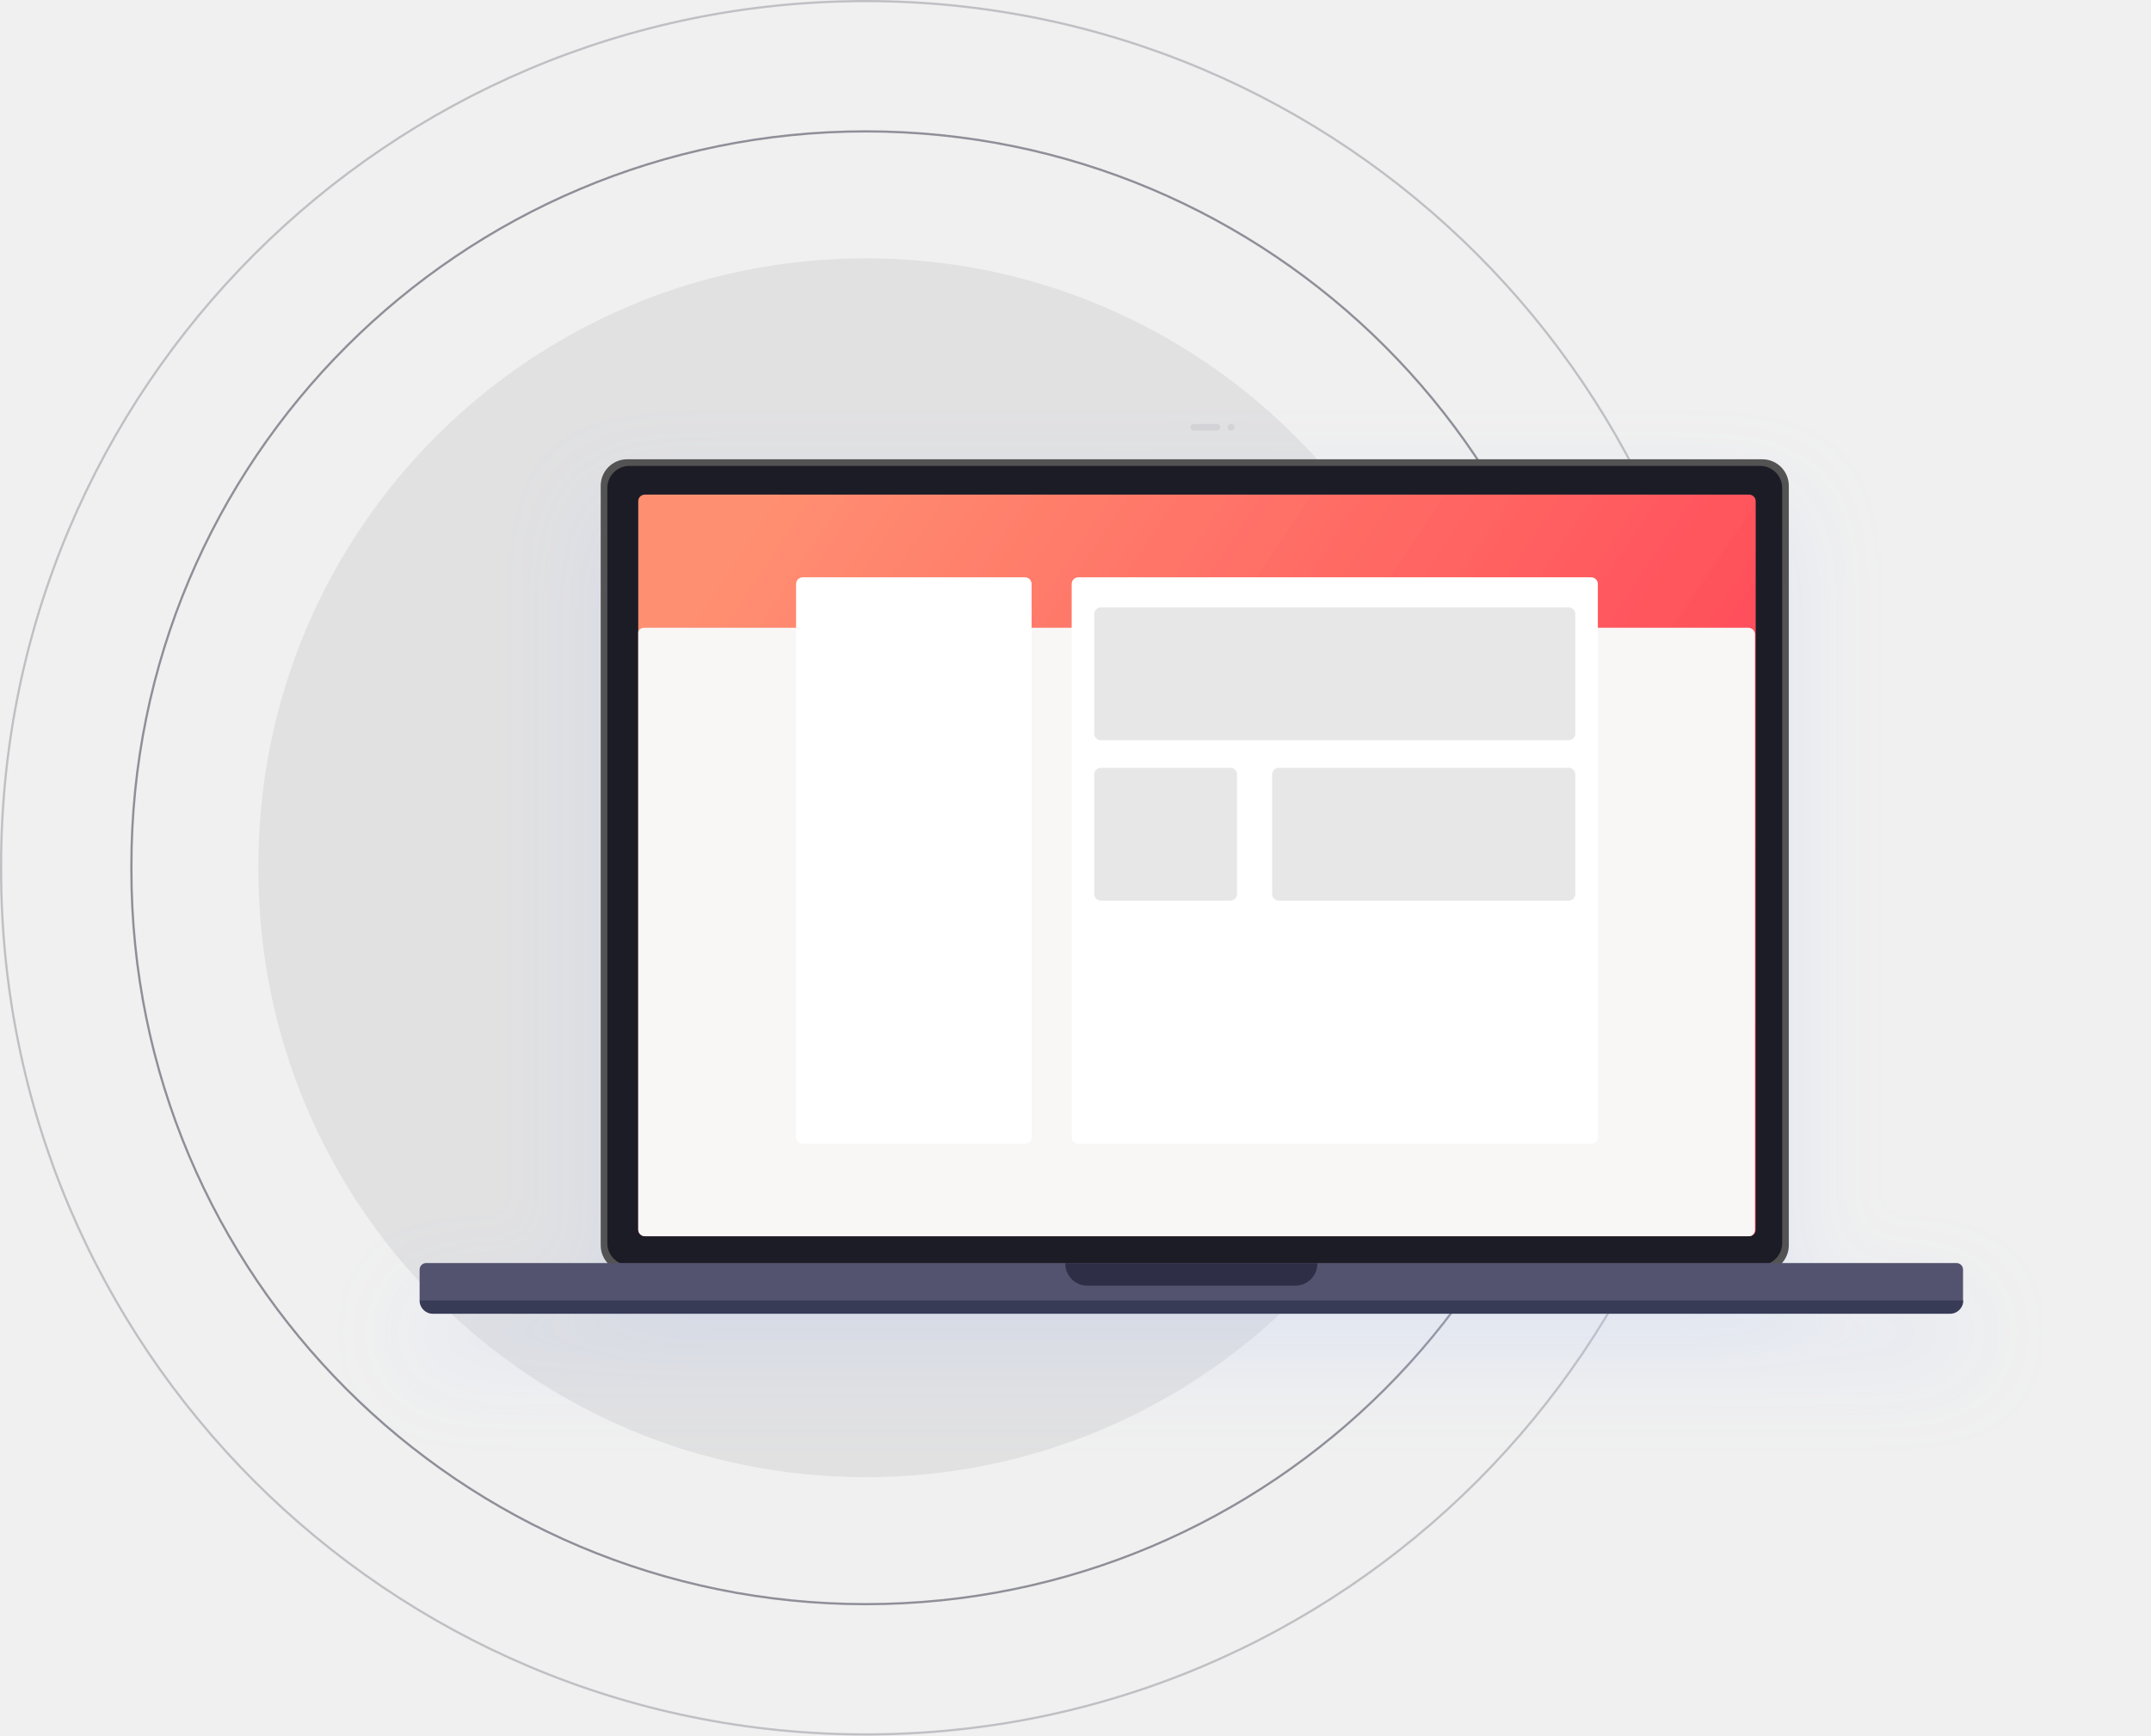
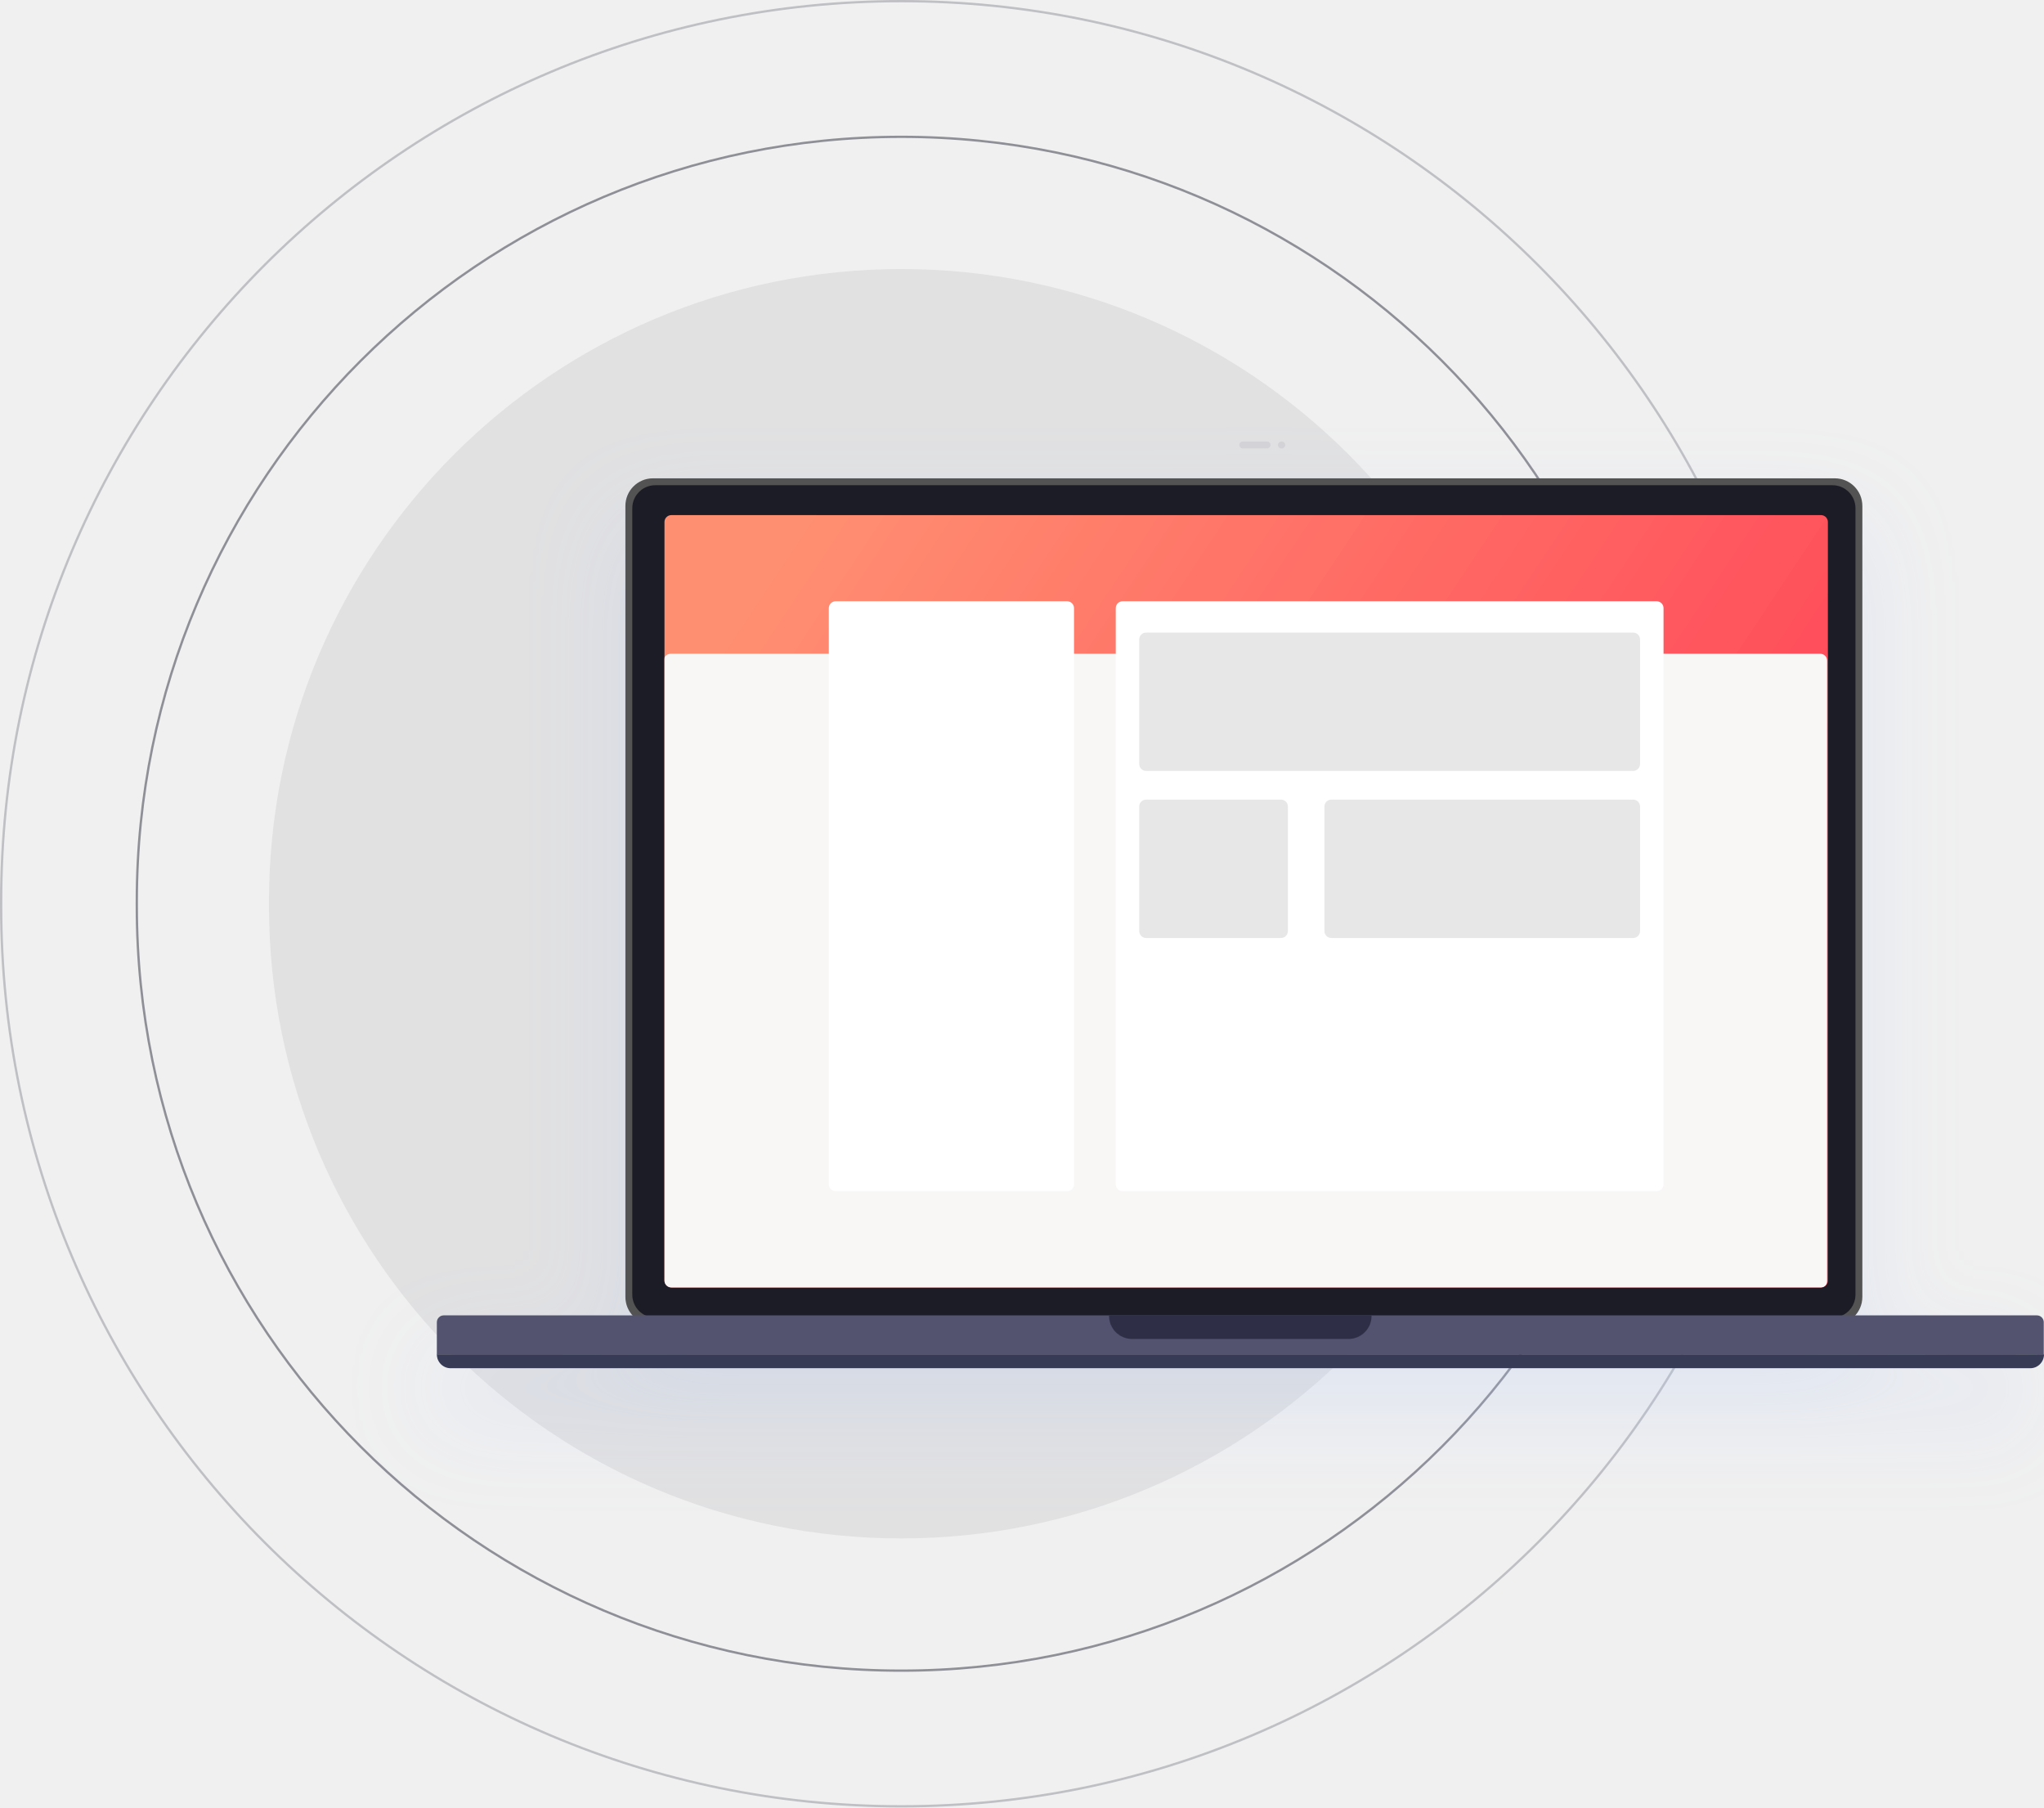
- <svg xmlns="http://www.w3.org/2000/svg" xmlns:xlink="http://www.w3.org/1999/xlink" width="974" height="786">
-   <defs>
-     <linearGradient x1="0%" y1="27.97%" x2="100%" y2="72.03%" id="c">
-       <stop stop-color="#FF8F71" offset="0%" />
-       <stop stop-color="#FF3E55" offset="100%" />
+ <svg xmlns="http://www.w3.org/2000/svg" xmlns:xlink="http://www.w3.org/1999/xlink" width="889" height="786" version="1.1" id="svg19">
+   <defs id="defs3">
+     <linearGradient x1="0" y1="115.307" x2="412.251" y2="296.945" id="c" gradientTransform="scale(1.227406,0.8147261)" gradientUnits="userSpaceOnUse">
+       <stop stop-color="#FF8F71" offset="0%" id="stop1" />
+       <stop stop-color="#FF3E55" offset="100%" id="stop2" />
    </linearGradient>
-     <filter x="-16.5%" y="-28.5%" width="132.9%" height="157.1%" filterUnits="objectBoundingBox" id="a">
-       <feOffset dy="20" in="SourceAlpha" result="shadowOffsetOuter1" />
-       <feGaussianBlur stdDeviation="20" in="shadowOffsetOuter1" result="shadowBlurOuter1" />
-       <feColorMatrix values="0 0 0 0 0.422 0 0 0 0 0.554 0 0 0 0 0.894 0 0 0 0.243 0" in="shadowBlurOuter1" result="shadowMatrixOuter1" />
-       <feMerge>
-         <feMergeNode in="shadowMatrixOuter1" />
-         <feMergeNode in="SourceGraphic" />
+     <filter x="-0.069" y="-0.119" width="1.137" height="1.288" filterUnits="objectBoundingBox" id="a">
+       <feOffset dy="20" in="SourceAlpha" result="shadowOffsetOuter1" id="feOffset2" />
+       <feGaussianBlur stdDeviation="20" in="shadowOffsetOuter1" result="shadowBlurOuter1" id="feGaussianBlur2" />
+       <feColorMatrix values="0 0 0 0 0.422 0 0 0 0 0.554 0 0 0 0 0.894 0 0 0 0.243 0" in="shadowBlurOuter1" result="shadowMatrixOuter1" id="feColorMatrix2" />
+       <feMerge id="feMerge3">
+         <feMergeNode in="shadowMatrixOuter1" id="feMergeNode2" />
+         <feMergeNode in="SourceGraphic" id="feMergeNode3" />
      </feMerge>
    </filter>
    <rect id="b" x="0" y="0" width="506" height="335.872" rx="3" />
-     <path d="M3 0h692.9a3 3 0 013 3v14.105H0V3a3 3 0 013-3z" id="e" />
+     <path d="m 3,0 h 692.9 a 3,3 0 0 1 3,3 V 17.105 H 0 V 3 A 3,3 0 0 1 3,0 Z" id="e" />
  </defs>
-   <g fill="none" fill-rule="evenodd">
-     <rect stroke="#2D2E40" opacity=".5" transform="matrix(1 0 0 -1 0 786)" x="59.5" y="59.5" width="665" height="667" rx="332.5" />
-     <rect stroke="#2D2E40" opacity=".25" transform="matrix(1 0 0 -1 0 786)" x=".5" y=".5" width="783" height="785" rx="391.5" />
-     <rect fill="#2D2E40" opacity=".08" transform="matrix(1 0 0 -1 0 786)" x="117" y="117" width="550" height="552" rx="275" />
-     <g transform="translate(190 192)" filter="url(#a)">
-       <rect fill="#535353" fill-rule="nonzero" x="82" y="16" width="538" height="368" rx="12" />
-       <rect fill="#1D1D25" fill-rule="nonzero" x="85" y="19" width="532" height="362" rx="10" />
-       <g transform="translate(99 32)">
-         <mask id="d" fill="#fff">
-           <use xlink:href="#b" />
+   <g fill="none" fill-rule="evenodd" id="g19">
+     <rect stroke="#2d2e40" opacity="0.5" transform="matrix(1,0,0,-1,0,786)" x="59.5" y="59.5" width="665" height="667" rx="332.5" id="rect3" />
+     <rect stroke="#2d2e40" opacity="0.25" transform="matrix(1,0,0,-1,0,786)" x="0.5" y="0.5" width="783" height="785" rx="391.5" id="rect4" />
+     <rect fill="#2d2e40" opacity="0.08" transform="matrix(1,0,0,-1,0,786)" x="117" y="117" width="550" height="552" rx="275" id="rect5" />
+     <g transform="translate(190,192)" filter="url(#a)" id="g18">
+       <rect fill="#535353" fill-rule="nonzero" x="82" y="16" width="538" height="368" rx="12" id="rect6" />
+       <rect fill="#1d1d25" fill-rule="nonzero" x="85" y="19" width="532" height="362" rx="10" id="rect7" />
+       <g transform="translate(99,32)" id="g15">
+         <mask id="d" fill="#ffffff">
+           <use xlink:href="#b" id="use7" />
        </mask>
-         <use fill="url(#c)" fill-rule="nonzero" xlink:href="#b" />
-         <rect fill="#F9F6F6" fill-rule="nonzero" mask="url(#d)" x="-.325" y="60.293" width="506" height="275.838" rx="3" />
-         <g mask="url(#d)" fill-rule="nonzero">
-           <g transform="translate(71.475 37.46)">
-             <rect fill="#FFF" width="106.646" height="256.541" rx="3" />
-             <rect fill="#FFF" x="124.798" width="238.251" height="256.541" rx="3" />
-             <rect fill="#E7E7E7" x="135.009" y="13.622" width="217.83" height="60.162" rx="3" />
-             <rect fill="#E7E7E7" x="135.009" y="86.27" width="64.668" height="60.162" rx="3" />
-             <rect fill="#E7E7E7" x="215.561" y="86.27" width="137.278" height="60.162" rx="3" />
+         <use fill="url(#c)" fill-rule="nonzero" xlink:href="#b" id="use8" style="fill:url(#c)" />
+         <rect fill="#f9f6f6" fill-rule="nonzero" mask="url(#d)" x="-0.325" y="60.293" width="506" height="275.838" rx="3" id="rect8" />
+         <g mask="url(#d)" fill-rule="nonzero" id="g14">
+           <g transform="translate(71.475,37.46)" id="g13">
+             <rect fill="#ffffff" width="106.646" height="256.541" rx="3" id="rect9" x="0" y="0" />
+             <rect fill="#ffffff" x="124.798" width="238.251" height="256.541" rx="3" id="rect10" y="0" />
+             <rect fill="#e7e7e7" x="135.009" y="13.622" width="217.83" height="60.162" rx="3" id="rect11" />
+             <rect fill="#e7e7e7" x="135.009" y="86.27" width="64.668" height="60.162" rx="3" id="rect12" />
+             <rect fill="#e7e7e7" x="215.561" y="86.27" width="137.278" height="60.162" rx="3" id="rect13" />
          </g>
        </g>
      </g>
-       <g transform="translate(349)" fill="#4A5166" fill-rule="nonzero" opacity=".098">
-         <rect width="13.6" height="3" rx="1.5" />
-         <rect x="16.8" width="3.2" height="3" rx="1.5" />
+       <g transform="translate(349)" fill="#4a5166" fill-rule="nonzero" opacity="0.098" id="g16">
+         <rect width="13.6" height="3" rx="1.5" id="rect15" x="0" y="0" />
+         <rect x="16.8" width="3.2" height="3" rx="1.5" id="rect16" y="0" />
      </g>
-       <g transform="translate(0 380)">
-         <mask id="f" fill="#fff">
-           <use xlink:href="#e" />
+       <g transform="translate(0,380)" id="g17">
+         <mask id="f" fill="#ffffff">
+           <use xlink:href="#e" id="use16" />
        </mask>
-         <use fill="#52526F" fill-rule="nonzero" xlink:href="#e" />
-         <rect fill="#2F2F47" fill-rule="nonzero" mask="url(#f)" x="292.371" y="-41.908" width="114.156" height="52.171" rx="10" />
+         <use fill="#52526f" fill-rule="nonzero" xlink:href="#e" id="use17" />
+         <rect fill="#2f2f47" fill-rule="nonzero" mask="url(#f)" x="292.371" y="-41.908" width="114.156" height="52.171" rx="10" id="rect17" />
      </g>
-       <path d="M0 397h699a6 6 0 01-6 6H6a6 6 0 01-6-6z" fill="#393A56" fill-rule="nonzero" />
+       <path d="m 0,397 h 699 a 6,6 0 0 1 -6,6 H 6 a 6,6 0 0 1 -6,-6 z" fill="#393a56" fill-rule="nonzero" id="path17" />
    </g>
  </g>
</svg>
